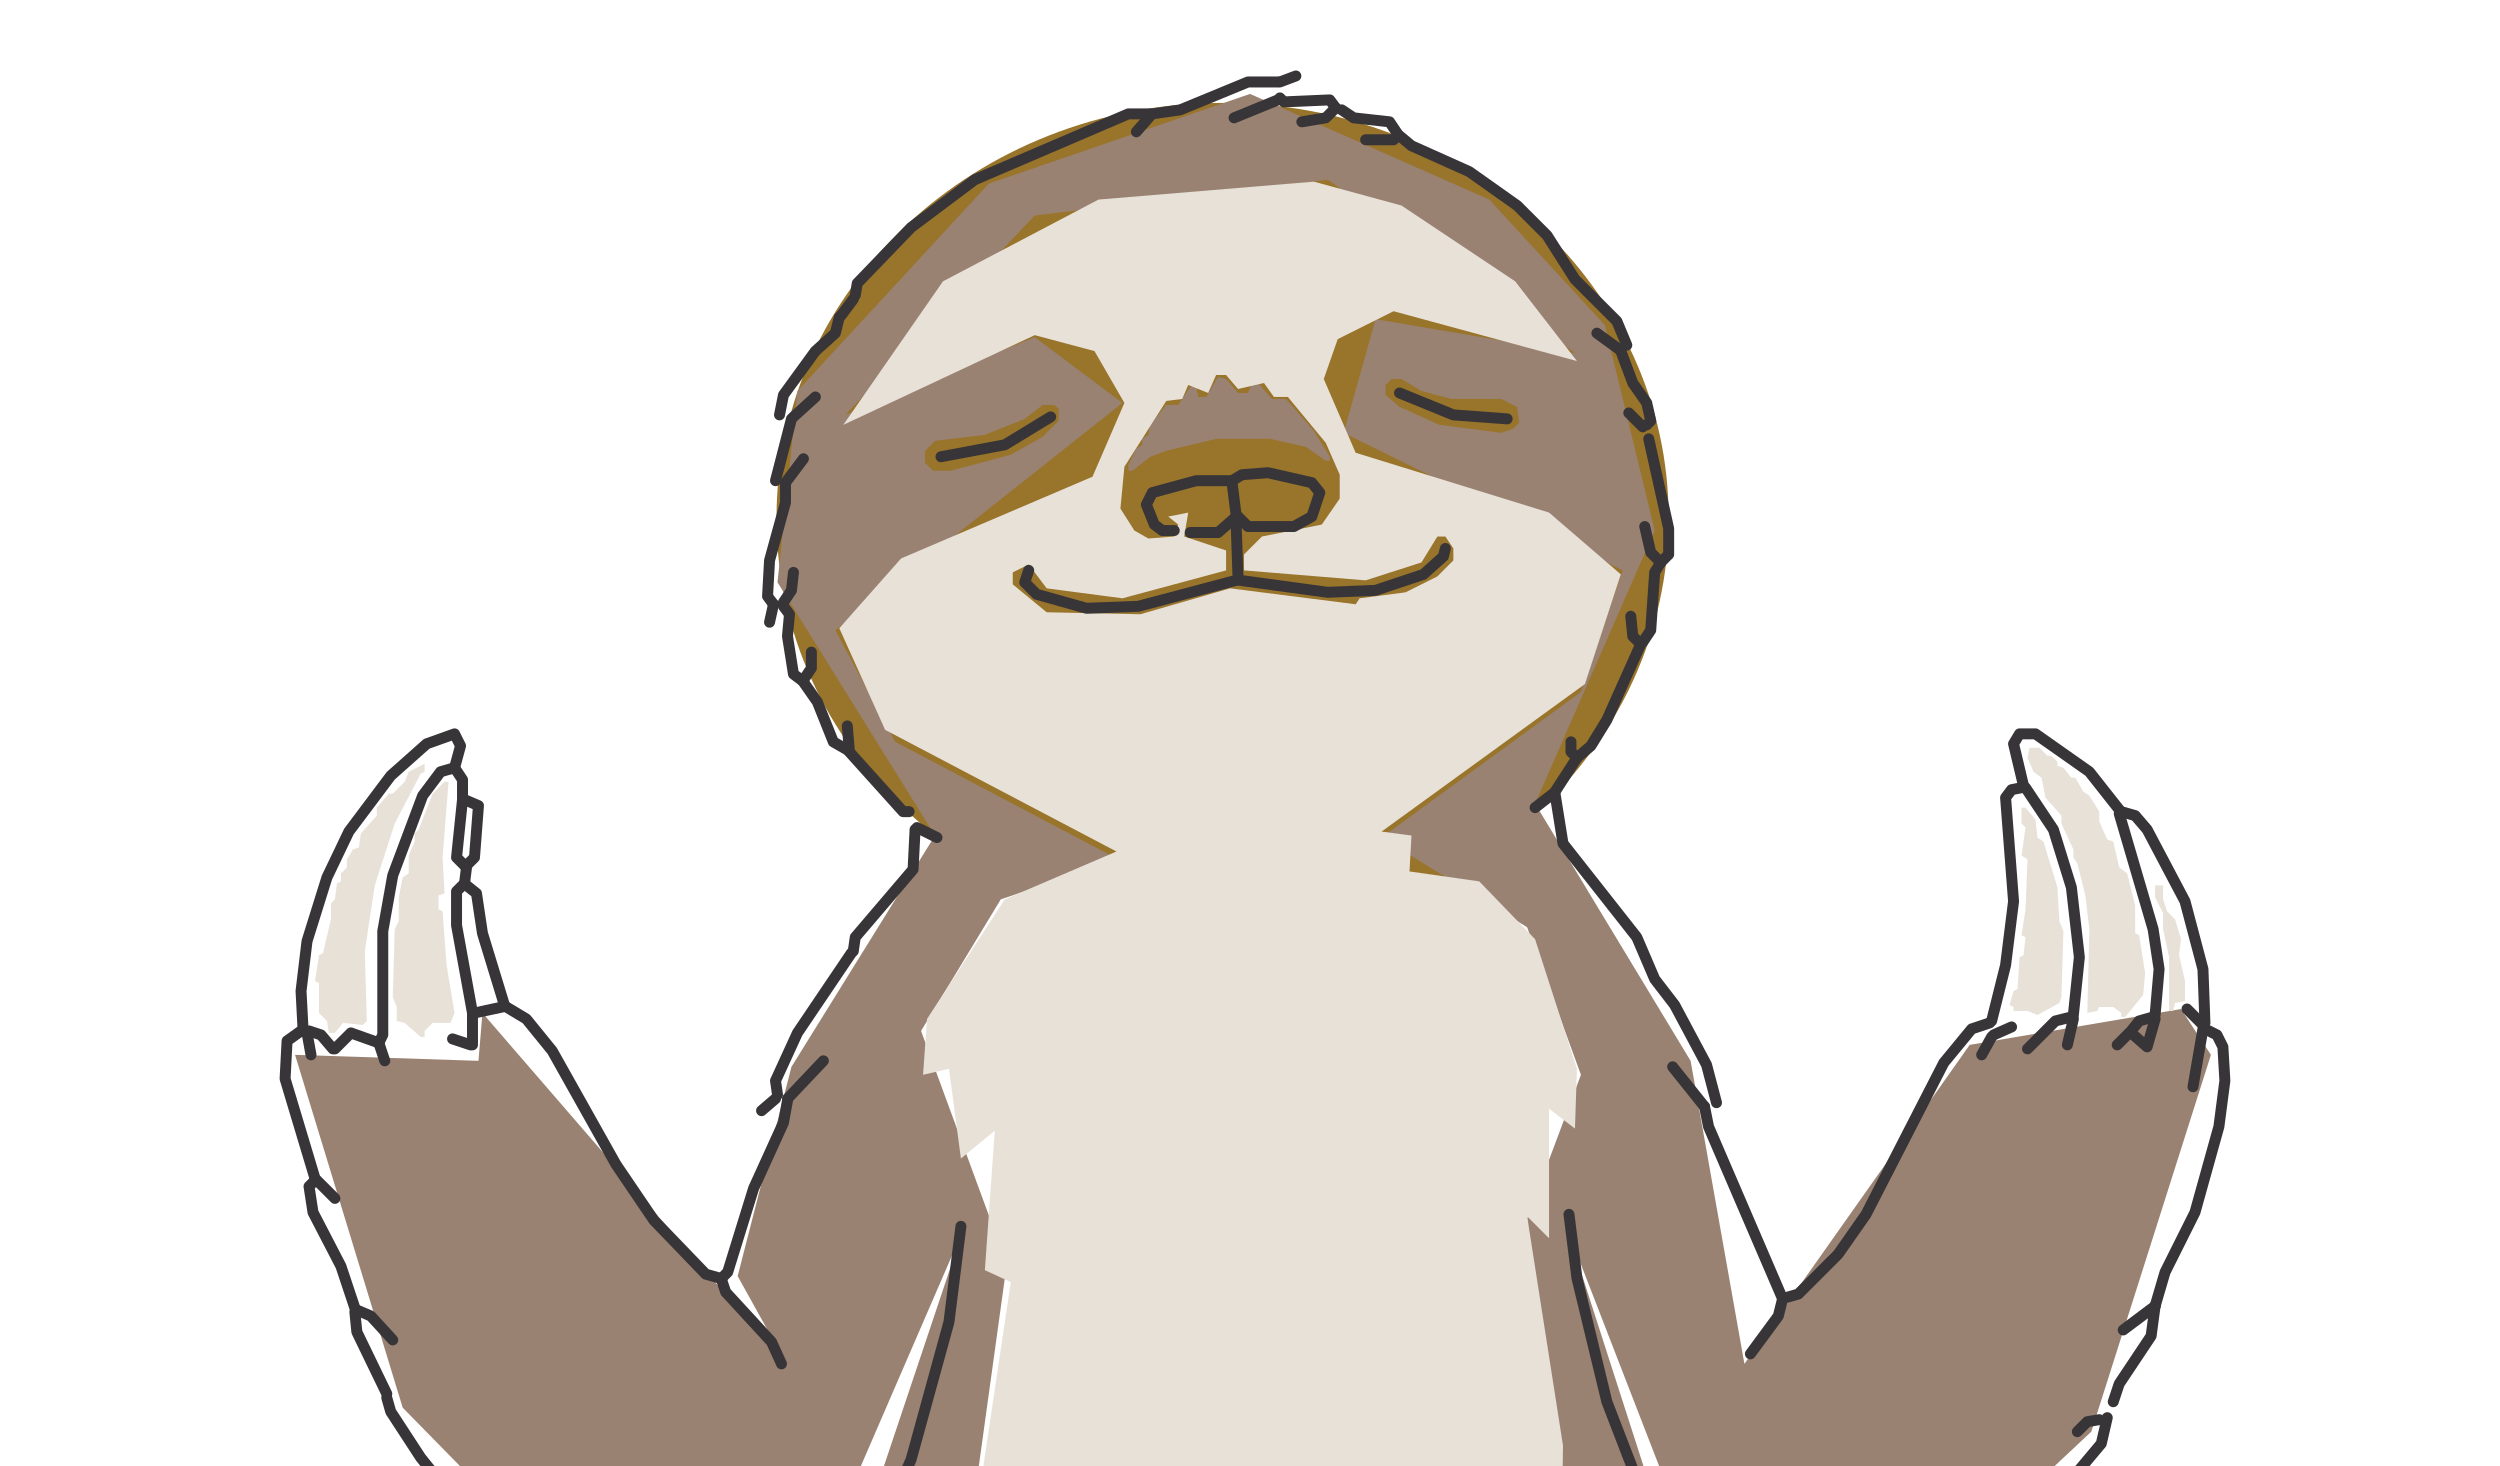
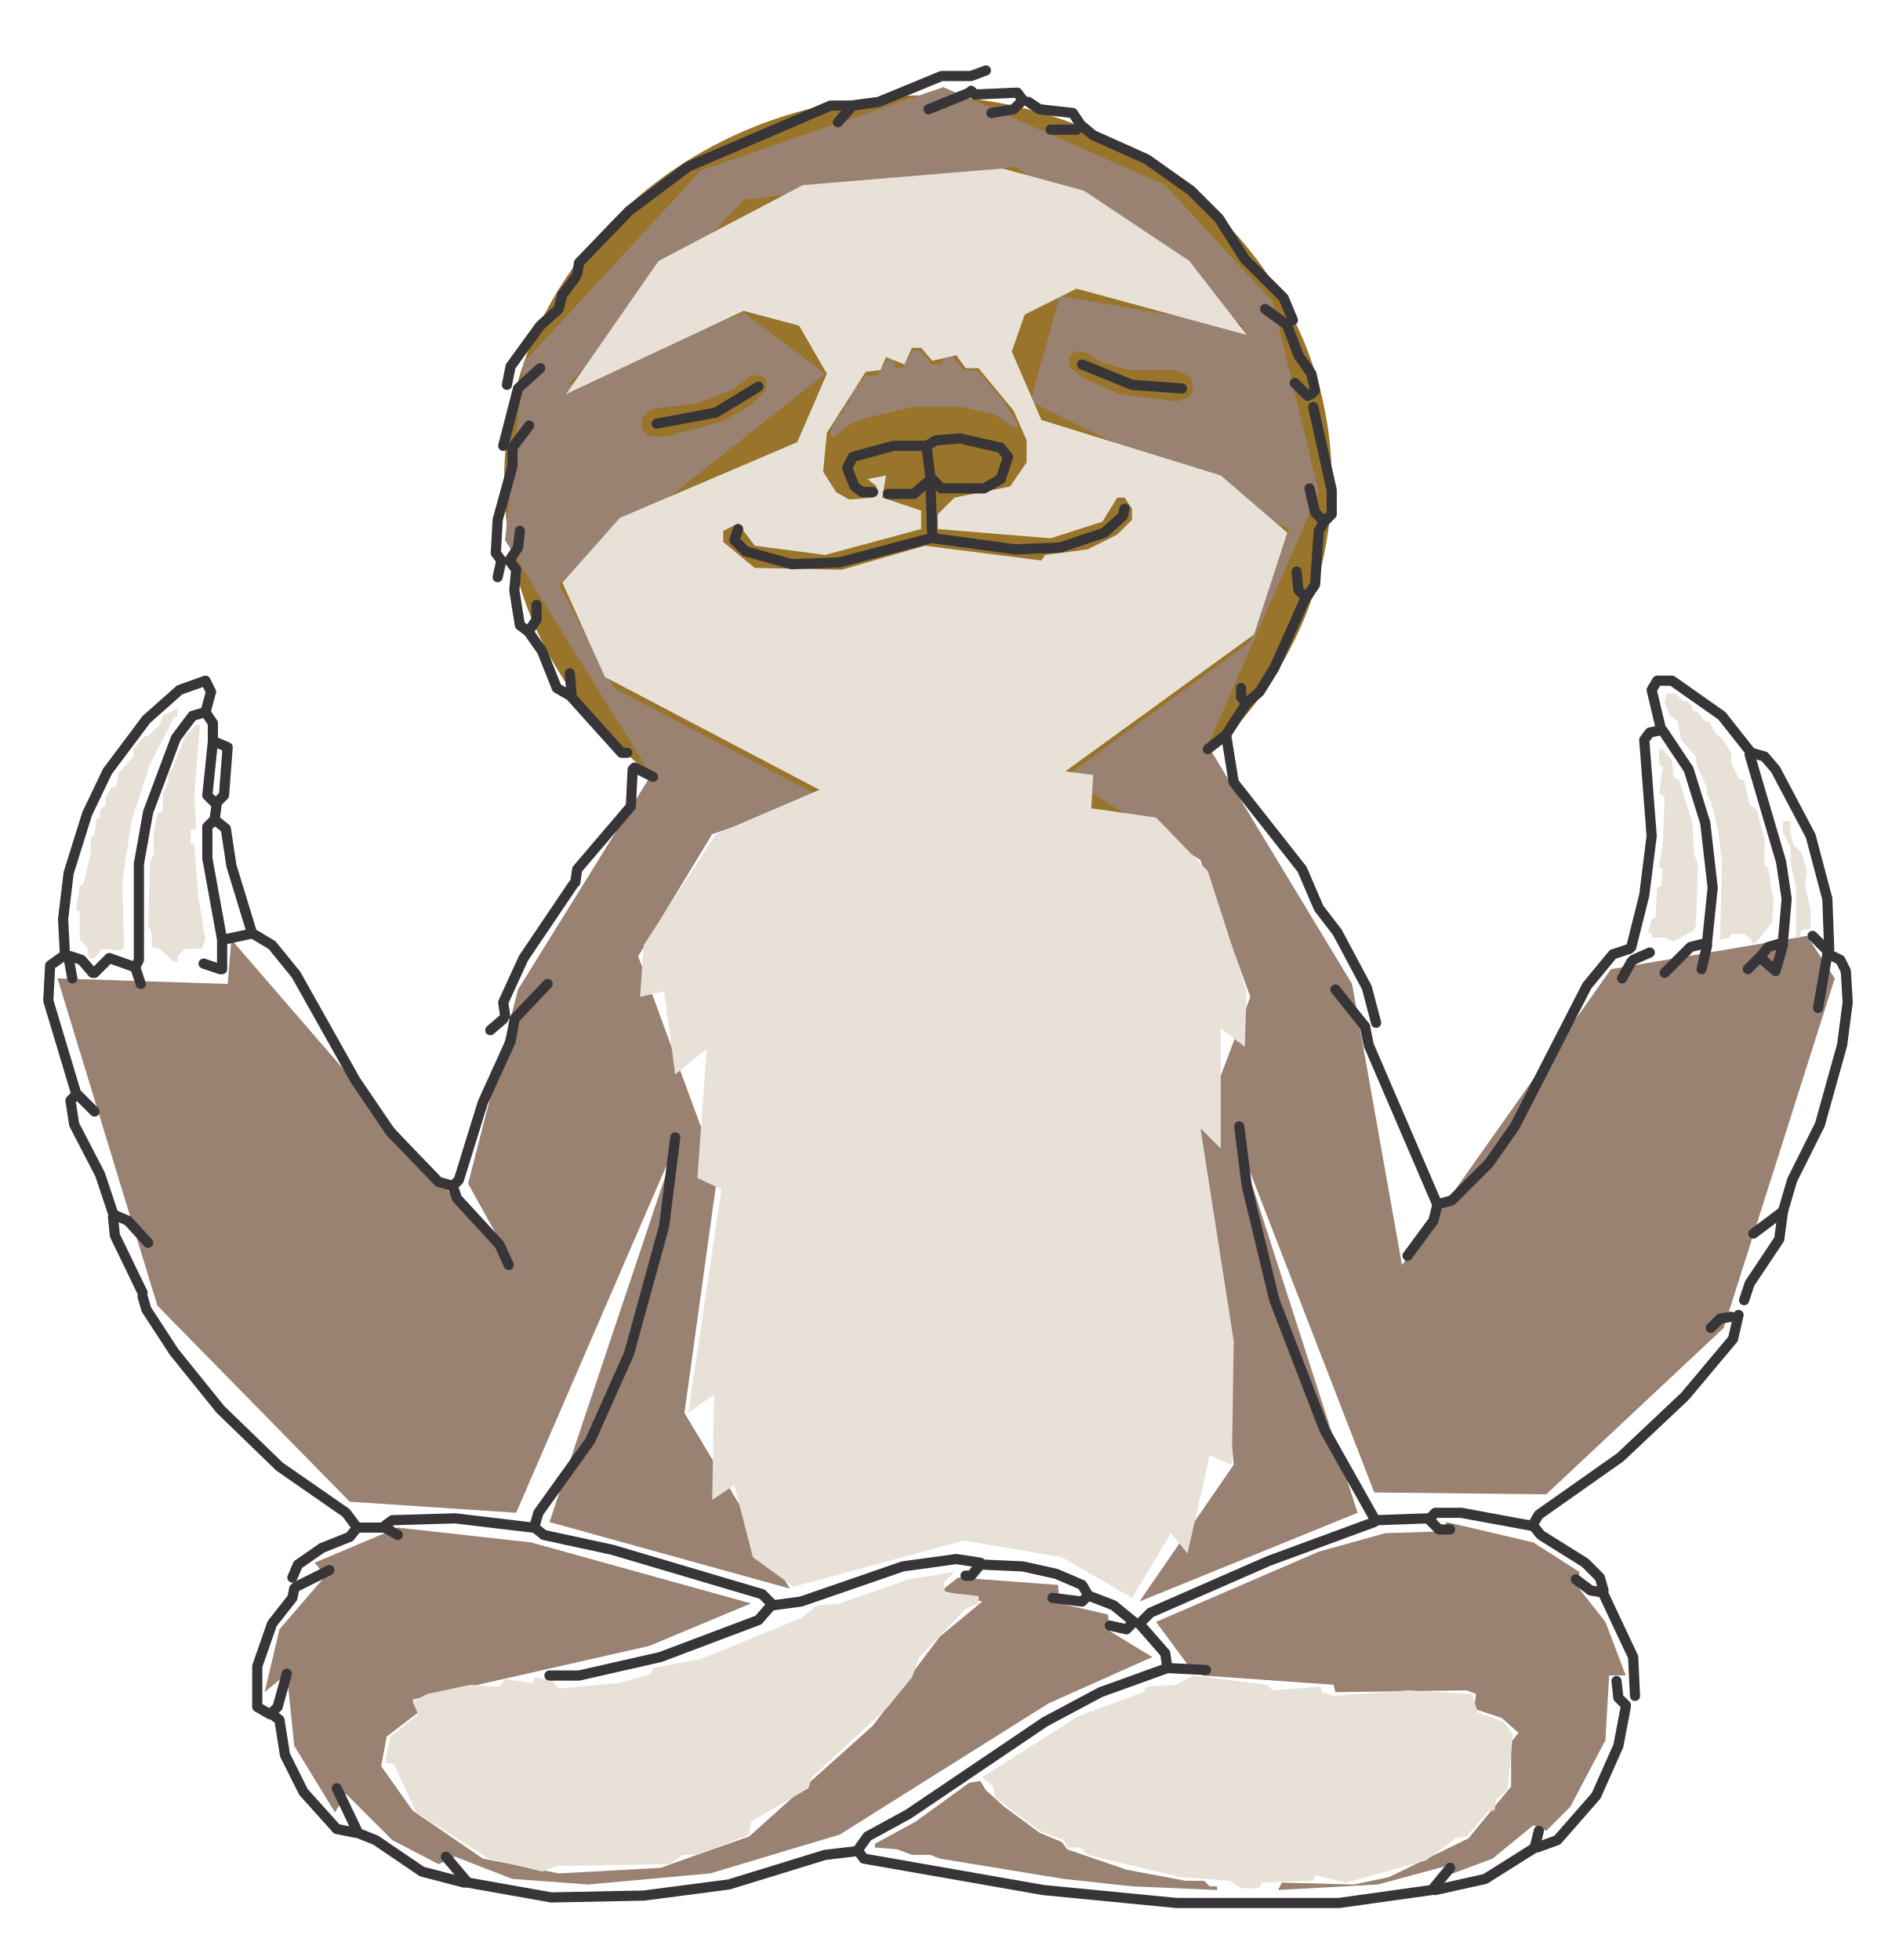
- <svg xmlns="http://www.w3.org/2000/svg" id="Layer_1" version="1.1" viewBox="0 0 1254 735">
+ <svg xmlns="http://www.w3.org/2000/svg" id="Layer_1" version="1.1" viewBox="0 0 1017.03 1059.95">
  <defs>
    <style>
      .st0 {
        fill: #e8e1d8;
      }

      .st0, .st1 {
        fill-rule: evenodd;
      }

      .st2 {
        fill: #99742b;
      }

      .st3 {
        fill: none;
        stroke: #383538;
        stroke-linecap: round;
        stroke-linejoin: round;
        stroke-width: 5.5px;
      }

      .st1 {
        fill: #9a8273;
      }
    </style>
  </defs>
-   <ellipse class="st2" cx="613.25" cy="259.81" rx="223.75" ry="208.19" />
+   <ellipse class="st2" cx="496.36" cy="259.81" rx="223.75" ry="208.19" />
  <g>
-     <path class="st1" d="M590,997.11v2l12,1,8,3h10l5,2,67,11,37,4,46,2v-2h-4l-3-3h-10l-32-6-32-11-3-4-12-5-19-14-10-9-3-5-6,1-29,21-22,12Z" />
-     <path class="st1" d="M260,915.11l12-10,4,39,22,36,6-10,25,25,25,13,9-4,31,12,41,3,66-6,70-21,113-71,56-25-23-14-1-9-26-6-1-10-54-4-9,7,22,6-23,19-36,48-67,60-48,17-55,3-41-8-38-26-17-24,3-16,17-13-3-7,128-29,55-23-119-33-72-8-45,19,6,7-25,29-8,34Z" />
-     <path class="st1" d="M971,850.11l-25-16-47-11-1,5-32,1-36,10-88,38,17,23,8,1v5l71,5,1,4,71-1,5,2-1,8,15,5,9,8-4,5v24l-23,28-43,21-19,4-39-1-2,4,54-3,37-10,1,5,24-9,22-18,7,3,13-13,19-36,2-35h9l-11-29-15-19,1-8Z" />
-     <path class="st1" d="M566,236.11h2l9-7,8-3,25-6h27l18,4,10,7h2v-2l-8-13-14-16h-7l-7-8h-3l-2,5h-5l-6-7-4-1-6,10h-4l-1-5h-3l-6,9h-6l-8,10-1,5-3,2v3l-3,2-4,8v3Z" />
-     <path class="st1" d="M496,92.11l-96,104-10,96,79,127-72,116-27,105,25,45-153-177-2,24-92-3,54,177,104,106,90,6,87-201-69,206,130,36-57-95,18-130-43-117,40-66,59-20-112-59-30-56,144-114-44-33-95,39,95-100,147-18,124,87-100-17-16,57,140,69-21,61-100,73,73,45,27,74-27,72,18,181-51,74,118-48-65-202,74,191,93,1,96-90,60-189-15-23-106,18-113,160-27-152-78-129,60-137-25-103-58-63-120-53-131,45ZM531,205.11v6l-8,8-16,9-30,8h-9l-4-4v-6l5-5,25-3,20-8,9-7h6l2,2ZM695,193.11l3-3h5l10,6,15,4h25l8,4,1,8-3,3-6,2-31-4-20-9-7-6v-5Z" />
-     <path class="st0" d="M648,961.11l6,5,1,6,24,18,13,5,2,4h7l4,4,50,12,27,2,6,4h10l1-3,28-1,1-3,17,4,43-12,16-12,6-1,12-14h3l1-6,6-5,3-30-5-7-14-5-3-10-35-2-40,3-6-2-1-3-26,2-3-3-40-5-9,5-16,1-2,3-35,13-52,33Z" />
-     <path class="st0" d="M646,863.11l-18-2-1-5,6-6-25,4-37,13-12,1-9,7-54,22-26,5-1,3-17,5-33,3-3-4-10-2-1,3-15-2-3,4-16-1-23,5-8,4,3,7-15,12-3,14,5,1,12,26,39,25,29,7,8-3,61-1,7-5h8l28-11,1-7,31-18,2-6,41-38,13-16,4-11,25-26,7-3v-4Z" />
-     <path class="st0" d="M1081,444.11v6l4,8v8l3,14v27h2l1-4,5-1v-10l-3-13,1-8-3-10-4-4-2-6v-7h-4Z" />
-     <path class="st0" d="M1014,405.11v8l2,2-2,14,3,2-1,25-2,13,2,1-1,9-2,1-1,16-2,1-2,7,2,1v2h7l5,2,11-6,1-3,1-33-2-5-1-17-7-23-3-2-1-9-5-6h-2Z" />
-     <path class="st0" d="M225,392.11h-2l-6,6-7,18-2,2v4l-3,7v9l-3,2-2,10v12l-2,4-1,34,2,5v7l4,1,8,7h2v-3l4-4h9l2-5-4-24-2-27-2-1v-7l3-1-1-18,3-38Z" />
-     <path class="st0" d="M213,383.11l-8,4-2,5-6,6h-2l-6,7v4l-8,9-1,7-3,1-3,5v4l-3,3v4l-2,1-1,8-2,2v8l-4,17-2,1-2,13,2,1v15l4,4,1,6h3l4-5,10,1,2-2-1-35,5-33,10-31,13-25,2-1v-4Z" />
-     <path class="st0" d="M1018,375.11l-1,5,3,7,4,3,2,10,8,9v4l6,13v4l2,3,4,16,2,17-1,42,5-1,1-2h7l4,3v2h2l9-11,1-11-3-19-2-1v-14l-4-16-4-3-3-13-3-1-4-9v-5l-5-8-3-2-4-7h-2l-4-5-3-1v-2l-3-3h-2l-4-4h-5Z" />
-     <path class="st0" d="M551,100.11l-78,41-50,72,96-45,30,8,15,26-16,37-96,41-31,35,23,51,116,61-56,24-39,60-2,28,13-3,6,45,17-14-5,70,13,6-18,121,14-10-1,57,12-8,10,39,22,16,92-25,53,9,38,22,21-35,9,11,12-53,12,5,1-67-18-115,11,11v-65l13,10,1-30-21-65-28-29-35-5,1-18-15-2,102-74,18-55-36-31-97-30-16-37,7-20,28-14,92,25-31-40-57-38-44-12-108,9ZM508,293.11v-6l8-4,9,12,38,5,52-14v-10l-21-7,2-12-10,2,5,4-2,6-13,1-7-4-7-11,2-21,21-33,8-1,3-7,10,4,4-9h5l6,7,13-3,5,7h7l19,23,7,16v12l-9,13-30,6-9,9v8l61,5,28-9,8-13h4l4,6v6l-8,8-16,8-23,3-2,3-63-8-45,13-47-1-17-14Z" />
-     <path class="st3" d="M1039,510.11l-8,2-14,14" />
-     <path class="st3" d="M421,159.11l-2,8-10,9-16,22-2,10" />
-     <path class="st3" d="M154,518.11l2,11" />
-     <path class="st3" d="M190,523.11l2-4v-52l5-28,15-40,9-12,7-2" />
-     <path class="st3" d="M190,523.11l-14-5-8,8" />
-     <path class="st3" d="M190,523.11l3,9" />
-     <path class="st3" d="M1060,703.11l3-9,16-24,2-15" />
-     <path class="st3" d="M1009,515.11l-9,4" />
-     <path class="st3" d="M325,826.11l7,4" />
-     <path class="st3" d="M158,592.11l-3,3,2,13,14,27,7,21" />
-     <path class="st3" d="M816,173.11l-5-12-21-21-14-22-15-15-24-17-29-13-6-5" />
-     <path class="st3" d="M414,906.11h16l44-10,53-20,7-8" />
-     <path class="st3" d="M991,909.11l1,9,4,4" />
-     <path class="st3" d="M1069,518.11l8,7,4-14" />
-     <path class="st3" d="M620,258.11l-2-16" />
-     <path class="st3" d="M299,967.11l11,23" />
-     <path class="st3" d="M406,826.11l5,4,37,8,81,24,5,5" />
-     <path class="st3" d="M179,657.11l7,3,11,12" />
-     <path class="st3" d="M425,376.11l-7-4-8-20-7-10" />
-     <path class="st3" d="M705,862.11l-3-5-14-6-18-4-22-1" />
-     <path class="st3" d="M1064,407.11l7,2,6,7,19,36,9,34,1,27" />
-     <path class="st3" d="M232,400.11v-9l-4-6" />
-     <path class="st3" d="M861,553.11l-5-19-16-30-10-13-9-21-37-47-4-25" />
-     <path class="st3" d="M402,341.11l-4-3-3-19,1-11-3-4" />
-     <path class="st3" d="M1014,395.11l-5,1-3,4,4,52-4,32-7,28" />
-     <path class="st3" d="M734,877.11l5-5,64-28,57-21" />
-     <path class="st3" d="M577,57.11h-11l-77,33-32,24-27,28-1,6" />
-     <path class="st3" d="M1062,524.11l6-6" />
-     <path class="st3" d="M946,825.11l4,5,24,15,8,8,2,7" />
-     <path class="st3" d="M362,641.11l3-3,13-42,15-33,2-11" />
-     <path class="st3" d="M1063,408.11l17,58,3,20-2,23" />
-     <path class="st3" d="M826,213.11l2-2-2-9-7-10-6-16" />
-     <path class="st3" d="M983,861.11l-6-1-8-6" />
-     <path class="st3" d="M272,905.11l-5,18-3,3" />
-     <path class="st3" d="M1106,516.11l6,3,3,6,1,17-3,23-12,43-15,30-5,17" />
-     <path class="st3" d="M621,259.11l5,5h23l9-5,4-12-4-5-22-5-13,1-5,3" />
-     <path class="st3" d="M234,434.11l4-4,2-26-7-3" />
-     <path class="st3" d="M428,477.11l1-7,29-34,1-20" />
-     <path class="st3" d="M426,377.11l27,30h3" />
-     <path class="st3" d="M706,863.11l13,5,11,9" />
-     <path class="st3" d="M264,927.11l4,3,3,19,10,20,18,20,10,2" />
-     <path class="st3" d="M1042,718.11l5-5,6-1" />
-     <path class="st3" d="M860,821.11l-27-48-27-70-15-62-4-32" />
-     <path class="st3" d="M994,529.11l5-9" />
-     <path class="st3" d="M253,504.11l-11-36-3-20-5-4" />
-     <path class="st3" d="M407,327.11v8l-4,6" />
-     <path class="st3" d="M823,323.11l-17,38-8,13-7,6" />
-     <path class="st3" d="M947,999.11l-27,17-27,6" />
-     <path class="st3" d="M158,591.11l-15-50,1-19,7-5" />
-     <path class="st3" d="M252,505.11l-14,3" />
-     <path class="st3" d="M581,1000.11l5-7,22-12,74-50,30-16,36-13" />
-     <path class="st3" d="M769,903.11l-20-1" />
-     <path class="st3" d="M1080,510.11l-7,2-4,5" />
-     <path class="st3" d="M516,286.11l-2,6,6,6,25,7,26-1,49-13" />
-     <path class="st3" d="M653,61.11l12-2,5-5" />
-     <path class="st3" d="M425,364.11l1,12" />
-     <path class="st3" d="M1001,917.11l-1-21-16-34" />
-     <path class="st3" d="M324,826.11h-14" />
-     <path class="st3" d="M861,822.11l28-1" />
-     <path class="st3" d="M535,868.11l15-2,55-19,29-4,13,2" />
-     <path class="st3" d="M996,923.11l-4,21-12,27-21,24-11,4" />
-     <path class="st3" d="M878,679.11l14-19,2-8" />
-     <path class="st3" d="M1015,394.11l-5-21,3-5h8l27,19,15,19" />
-     <path class="st3" d="M620,261.11l1,29" />
-     <path class="st3" d="M159,592.11l9,9" />
-     <path class="st3" d="M701,67.11l-4-6-18-2-6-4" />
-     <path class="st3" d="M295,849.11l-18,9" />
-     <path class="st3" d="M670,54.11l-3-4-23,1-2-2" />
-     <path class="st3" d="M780,397.11l11-17" />
-     <path class="st3" d="M622,291.11l44,6,24-1,24-8,10-9,1-4" />
-     <path class="st3" d="M358,1004.11l11,13" />
-     <path class="st3" d="M577,58.11l-7,8" />
-     <path class="st3" d="M460,415.11l10,5" />
-     <path class="st3" d="M817,207.11l7,7" />
-     <path class="st3" d="M361,641.11l-7-2-26-27-19-28-32-57-13-16-10-6" />
-     <path class="st3" d="M901,827.11h-6l-5-5" />
-     <path class="st3" d="M756,210.11l-27-2-27-11" />
-     <path class="st3" d="M276,859.11l-1,5-11,14-8,23v22l7,4" />
-     <path class="st3" d="M403,230.11l-9,12" />
-     <path class="st3" d="M398,287.11l-1,9-4,6" />
-     <path class="st3" d="M705,863.11l-3,3-16-2" />
-     <path class="st3" d="M839,535.11l16,20" />
-     <path class="st3" d="M232,401.11l-3,29,4,4" />
-     <path class="st3" d="M368,1018.11l-23-6-25-17-10-4" />
-     <path class="st3" d="M791,380.11l-3-3v-5" />
-     <path class="st3" d="M717,879.11l9,2,4-4" />
-     <path class="st3" d="M641,41.11h-15l-34,14-14,2" />
-     <path class="st3" d="M895,651.11l7-2,20-20,14-20,39-76,14-17,9-3" />
-     <path class="st3" d="M397,210.11l-8,31" />
-     <path class="st3" d="M597,267.11h14l8-7" />
-     <path class="st3" d="M370,1018.11l45,8,50-1,46-6,52-16,17-2" />
-     <path class="st3" d="M1065,667.11l16-12" />
-     <path class="st3" d="M1105,514.11l-8-8" />
-     <path class="st3" d="M228,385.11l3-11-3-6-14,5-18,16-21,28-11,23-10,32-3,25,1,19" />
-     <path class="st3" d="M194,701.11l2,7,15,23,25,31,32,31,36,25,6,8" />
-     <path class="st3" d="M310,826.11l-4,5-15,6-13,9-3,7" />
-     <path class="st3" d="M413,532.11l-18,19" />
-     <path class="st3" d="M392,684.11l-5-11-23-25-2-6" />
-     <path class="st3" d="M641,50.11l-22,9" />
-     <path class="st3" d="M855,555.11l2,10,37,86" />
-     <path class="st3" d="M167,526.11l-6-7-6-2" />
-     <path class="st3" d="M1040,511.11l-3,13" />
-     <path class="st3" d="M232,444.11l-3,3v17l8,44" />
-     <path class="st3" d="M589,266.11h-6l-4-3-4-10,3-6,22-6h17" />
-     <path class="st3" d="M801,167.11l11,8" />
-     <path class="st3" d="M701,68.11l-2,2h-14" />
-     <path class="st3" d="M827,220.11l10,45v13l-4,4" />
-     <path class="st3" d="M398,209.11l11-10" />
-     <path class="st3" d="M1040,509.11l3-29-4-35-9-29-14-21" />
-     <path class="st3" d="M650,38.11l-8,3" />
-     <path class="st3" d="M422,158.11l6-8" />
-     <path class="st3" d="M947,998.11l2-8" />
-     <path class="st3" d="M647,846.11l-5,6h-3" />
-     <path class="st3" d="M818,309.11l1,10,3,3" />
-     <path class="st3" d="M427,478.11l-27,40-11,24,1,7" />
-     <path class="st3" d="M748,901.11l-1-7-14-16" />
-     <path class="st3" d="M237,509.11v15" />
-     <path class="st3" d="M1057,711.11l-3,13-26,31-35,33-44,31-3,5" />
-     <path class="st3" d="M227,521.11l9,3" />
-     <path class="st3" d="M527,209.11l-23,14-32,6" />
-     <path class="st3" d="M482,615.11l-6,48-19,69-21,47-28,39-2,7" />
-     <path class="st3" d="M824,322.11l4-6,2-29,3-5" />
-     <path class="st3" d="M779,398.11l-9,7" />
-     <path class="st3" d="M833,282.11l-5-5-3-13" />
-     <path class="st3" d="M234,435.11l-1,8" />
-     <path class="st3" d="M891,1022.11l-50,7h-88l-72-7-97-17-3-4" />
-     <path class="st3" d="M1100,545.11l5-29" />
-     <path class="st3" d="M890,821.11l3-3h14l38,7" />
-     <path class="st3" d="M388,303.11l-3-4,1-18,8-29v-9" />
-     <path class="st3" d="M388,303.11l-2,9" />
-     <path class="st3" d="M325,825.11l4-3,34-1,42,5" />
-     <path class="st3" d="M389,551.11l-7,6" />
-     <path class="st3" d="M901,1010.11l-9,11" />
-     <path class="st3" d="M178,658.11l1,10,15,31" />
+     <path class="st1" d="M473.11,997.11v2l12,1,8,3h10l5,2,67,11,37,4,46,2v-2h-4l-3-3h-10l-32-6-32-11-3-4-12-5-19-14-10-9-3-5-6,1-29,21-22,12Z" />
+     <path class="st1" d="M143.11,915.11l12-10,4,39,22,36,6-10,25,25,25,13,9-4,31,12,41,3,66-6,70-21,113-71,56-25-23-14-1-9-26-6-1-10-54-4-9,7,22,6-23,19-36,48-67,60-48,17-55,3-41-8-38-26-17-24,3-16,17-13-3-7,128-29,55-23-119-33-72-8-45,19,6,7-25,29-8,34Z" />
+     <path class="st1" d="M854.11,850.11l-25-16-47-11-1,5-32,1-36,10-88,38,17,23,8,1v5l71,5,1,4,71-1,5,2-1,8,15,5,9,8-4,5v24l-23,28-43,21-19,4-39-1-2,4,54-3,37-10,1,5,24-9,22-18,7,3,13-13,19-36,2-35h9l-11-29-15-19,1-8Z" />
+     <path class="st1" d="M449.11,236.11h2l9-7,8-3,25-6h27l18,4,10,7h2v-2l-8-13-14-16h-7l-7-8h-3l-2,5h-5l-6-7-4-1-6,10h-4l-1-5h-3l-6,9h-6l-8,10-1,5-3,2v3l-3,2-4,8v3Z" />
+     <path class="st1" d="M379.11,92.11l-96,104-10,96,79,127-72,116-27,105,25,45-153-177-2,24-92-3,54,177,104,106,90,6,87-201-69,206,130,36-57-95,18-130-43-117,40-66,59-20-112-59-30-56,144-114-44-33-95,39,95-100,147-18,124,87-100-17-16,57,140,69-21,61-100,73,73,45,27,74-27,72,18,181-51,74,118-48-65-202,74,191,93,1,96-90,60-189-15-23-106,18-113,160-27-152-78-129,60-137-25-103-58-63-120-53-131,45ZM414.11,205.11v6l-8,8-16,9-30,8h-9l-4-4v-6l5-5,25-3,20-8,9-7h6l2,2ZM578.11,193.11l3-3h5l10,6,15,4h25l8,4,1,8-3,3-6,2-31-4-20-9-7-6v-5Z" />
+     <path class="st0" d="M531.11,961.11l6,5,1,6,24,18,13,5,2,4h7l4,4,50,12,27,2,6,4h10l1-3,28-1,1-3,17,4,43-12,16-12,6-1,12-14h3l1-6,6-5,3-30-5-7-14-5-3-10-35-2-40,3-6-2-1-3-26,2-3-3-40-5-9,5-16,1-2,3-35,13-52,33Z" />
+     <path class="st0" d="M529.11,863.11l-18-2-1-5,6-6-25,4-37,13-12,1-9,7-54,22-26,5-1,3-17,5-33,3-3-4-10-2-1,3-15-2-3,4-16-1-23,5-8,4,3,7-15,12-3,14,5,1,12,26,39,25,29,7,8-3,61-1,7-5h8l28-11,1-7,31-18,2-6,41-38,13-16,4-11,25-26,7-3v-4Z" />
+     <path class="st0" d="M964.11,444.11v6l4,8v8l3,14v27h2l1-4,5-1v-10l-3-13,1-8-3-10-4-4-2-6v-7h-4Z" />
+     <path class="st0" d="M897.11,405.11v8l2,2-2,14,3,2-1,25-2,13,2,1-1,9-2,1-1,16-2,1-2,7,2,1v2h7l5,2,11-6,1-3,1-33-2-5-1-17-7-23-3-2-1-9-5-6h-2Z" />
+     <path class="st0" d="M108.11,392.11h-2l-6,6-7,18-2,2v4l-3,7v9l-3,2-2,10v12l-2,4-1,34,2,5v7l4,1,8,7h2v-3l4-4h9l2-5-4-24-2-27-2-1v-7l3-1-1-18,3-38Z" />
+     <path class="st0" d="M96.11,383.11l-8,4-2,5-6,6h-2l-6,7v4l-8,9-1,7-3,1-3,5v4l-3,3v4l-2,1-1,8-2,2v8l-4,17-2,1-2,13,2,1v15l4,4,1,6h3l4-5,10,1,2-2-1-35,5-33,10-31,13-25,2-1v-4Z" />
+     <path class="st0" d="M901.11,375.11l-1,5,3,7,4,3,2,10,8,9v4l6,13v4l2,3,4,16,2,17-1,42,5-1,1-2h7l4,3v2h2l9-11,1-11-3-19-2-1v-14l-4-16-4-3-3-13-3-1-4-9v-5l-5-8-3-2-4-7h-2l-4-5-3-1v-2l-3-3h-2l-4-4h-5Z" />
+     <path class="st0" d="M434.11,100.11l-78,41-50,72,96-45,30,8,15,26-16,37-96,41-31,35,23,51,116,61-56,24-39,60-2,28,13-3,6,45,17-14-5,70,13,6-18,121,14-10-1,57,12-8,10,39,22,16,92-25,53,9,38,22,21-35,9,11,12-53,12,5,1-67-18-115,11,11v-65l13,10,1-30-21-65-28-29-35-5,1-18-15-2,102-74,18-55-36-31-97-30-16-37,7-20,28-14,92,25-31-40-57-38-44-12-108,9ZM391.11,293.11v-6l8-4,9,12,38,5,52-14v-10l-21-7,2-12-10,2,5,4-2,6-13,1-7-4-7-11,2-21,21-33,8-1,3-7,10,4,4-9h5l6,7,13-3,5,7h7l19,23,7,16v12l-9,13-30,6-9,9v8l61,5,28-9,8-13h4l4,6v6l-8,8-16,8-23,3-2,3-63-8-45,13-47-1-17-14Z" />
+     <path class="st3" d="M922.11,510.11l-8,2-14,14" />
+     <path class="st3" d="M304.11,159.11l-2,8-10,9-16,22-2,10" />
+     <path class="st3" d="M37.11,518.11l2,11" />
+     <path class="st3" d="M73.11,523.11l2-4v-52l5-28,15-40,9-12,7-2" />
+     <path class="st3" d="M73.11,523.11l-14-5-8,8" />
+     <path class="st3" d="M73.11,523.11l3,9" />
+     <path class="st3" d="M943.11,703.11l3-9,16-24,2-15" />
+     <path class="st3" d="M892.11,515.11l-9,4" />
+     <path class="st3" d="M208.11,826.11l7,4" />
+     <path class="st3" d="M41.11,592.11l-3,3,2,13,14,27,7,21" />
+     <path class="st3" d="M699.11,173.11l-5-12-21-21-14-22-15-15-24-17-29-13-6-5" />
+     <path class="st3" d="M297.11,906.11h16l44-10,53-20,7-8" />
+     <path class="st3" d="M874.11,909.11l1,9,4,4" />
+     <path class="st3" d="M952.11,518.11l8,7,4-14" />
+     <path class="st3" d="M503.11,258.11l-2-16" />
+     <path class="st3" d="M182.11,967.11l11,23" />
+     <path class="st3" d="M289.11,826.11l5,4,37,8,81,24,5,5" />
+     <path class="st3" d="M62.11,657.11l7,3,11,12" />
+     <path class="st3" d="M308.11,376.11l-7-4-8-20-7-10" />
+     <path class="st3" d="M588.11,862.11l-3-5-14-6-18-4-22-1" />
+     <path class="st3" d="M947.11,407.11l7,2,6,7,19,36,9,34,1,27" />
+     <path class="st3" d="M115.11,400.11v-9l-4-6" />
+     <path class="st3" d="M744.11,553.11l-5-19-16-30-10-13-9-21-37-47-4-25" />
+     <path class="st3" d="M285.11,341.11l-4-3-3-19,1-11-3-4" />
+     <path class="st3" d="M897.11,395.11l-5,1-3,4,4,52-4,32-7,28" />
+     <path class="st3" d="M617.11,877.11l5-5,64-28,57-21" />
+     <path class="st3" d="M460.11,57.11h-11l-77,33-32,24-27,28-1,6" />
+     <path class="st3" d="M945.11,524.11l6-6" />
+     <path class="st3" d="M829.11,825.11l4,5,24,15,8,8,2,7" />
+     <path class="st3" d="M245.11,641.11l3-3,13-42,15-33,2-11" />
+     <path class="st3" d="M946.11,408.11l17,58,3,20-2,23" />
+     <path class="st3" d="M709.11,213.11l2-2-2-9-7-10-6-16" />
+     <path class="st3" d="M866.11,861.11l-6-1-8-6" />
+     <path class="st3" d="M155.11,905.11l-5,18-3,3" />
+     <path class="st3" d="M989.11,516.11l6,3,3,6,1,17-3,23-12,43-15,30-5,17" />
+     <path class="st3" d="M504.11,259.11l5,5h23l9-5,4-12-4-5-22-5-13,1-5,3" />
+     <path class="st3" d="M117.11,434.11l4-4,2-26-7-3" />
+     <path class="st3" d="M311.11,477.11l1-7,29-34,1-20" />
+     <path class="st3" d="M309.11,377.11l27,30h3" />
+     <path class="st3" d="M589.11,863.11l13,5,11,9" />
+     <path class="st3" d="M147.11,927.11l4,3,3,19,10,20,18,20,10,2" />
+     <path class="st3" d="M925.11,718.11l5-5,6-1" />
+     <path class="st3" d="M743.11,821.11l-27-48-27-70-15-62-4-32" />
+     <path class="st3" d="M877.11,529.11l5-9" />
+     <path class="st3" d="M136.11,504.11l-11-36-3-20-5-4" />
+     <path class="st3" d="M290.11,327.11v8l-4,6" />
+     <path class="st3" d="M706.11,323.11l-17,38-8,13-7,6" />
+     <path class="st3" d="M830.11,999.11l-27,17-27,6" />
+     <path class="st3" d="M41.11,591.11l-15-50,1-19,7-5" />
+     <path class="st3" d="M135.11,505.11l-14,3" />
+     <path class="st3" d="M464.11,1000.11l5-7,22-12,74-50,30-16,36-13" />
+     <path class="st3" d="M652.11,903.11l-20-1" />
+     <path class="st3" d="M963.11,510.11l-7,2-4,5" />
+     <path class="st3" d="M399.11,286.11l-2,6,6,6,25,7,26-1,49-13" />
+     <path class="st3" d="M536.11,61.11l12-2,5-5" />
+     <path class="st3" d="M308.11,364.11l1,12" />
+     <path class="st3" d="M884.11,917.11l-1-21-16-34" />
+     <path class="st3" d="M207.11,826.11h-14" />
+     <path class="st3" d="M744.11,822.11l28-1" />
+     <path class="st3" d="M418.11,868.11l15-2,55-19,29-4,13,2" />
+     <path class="st3" d="M879.11,923.11l-4,21-12,27-21,24-11,4" />
+     <path class="st3" d="M761.11,679.11l14-19,2-8" />
+     <path class="st3" d="M898.11,394.11l-5-21,3-5h8l27,19,15,19" />
+     <path class="st3" d="M503.11,261.11l1,29" />
+     <path class="st3" d="M42.11,592.11l9,9" />
+     <path class="st3" d="M584.11,67.11l-4-6-18-2-6-4" />
+     <path class="st3" d="M178.11,849.11l-18,9" />
+     <path class="st3" d="M553.11,54.11l-3-4-23,1-2-2" />
+     <path class="st3" d="M663.11,397.11l11-17" />
+     <path class="st3" d="M505.11,291.11l44,6,24-1,24-8,10-9,1-4" />
+     <path class="st3" d="M241.11,1004.11l11,13" />
+     <path class="st3" d="M460.11,58.11l-7,8" />
+     <path class="st3" d="M343.11,415.11l10,5" />
+     <path class="st3" d="M700.11,207.11l7,7" />
+     <path class="st3" d="M244.11,641.11l-7-2-26-27-19-28-32-57-13-16-10-6" />
+     <path class="st3" d="M784.11,827.11h-6l-5-5" />
+     <path class="st3" d="M639.11,210.11l-27-2-27-11" />
+     <path class="st3" d="M159.11,859.11l-1,5-11,14-8,23v22l7,4" />
+     <path class="st3" d="M286.11,230.11l-9,12" />
+     <path class="st3" d="M281.11,287.11l-1,9-4,6" />
+     <path class="st3" d="M588.11,863.11l-3,3-16-2" />
+     <path class="st3" d="M722.11,535.11l16,20" />
+     <path class="st3" d="M115.11,401.11l-3,29,4,4" />
+     <path class="st3" d="M251.11,1018.11l-23-6-25-17-10-4" />
+     <path class="st3" d="M674.11,380.11l-3-3v-5" />
+     <path class="st3" d="M600.11,879.11l9,2,4-4" />
+     <path class="st3" d="M524.11,41.11h-15l-34,14-14,2" />
+     <path class="st3" d="M778.11,651.11l7-2,20-20,14-20,39-76,14-17,9-3" />
+     <path class="st3" d="M280.11,210.11l-8,31" />
+     <path class="st3" d="M480.11,267.11h14l8-7" />
+     <path class="st3" d="M253.11,1018.11l45,8,50-1,46-6,52-16,17-2" />
+     <path class="st3" d="M948.11,667.11l16-12" />
+     <path class="st3" d="M988.11,514.11l-8-8" />
+     <path class="st3" d="M111.11,385.11l3-11-3-6-14,5-18,16-21,28-11,23-10,32-3,25,1,19" />
+     <path class="st3" d="M77.11,701.11l2,7,15,23,25,31,32,31,36,25,6,8" />
+     <path class="st3" d="M193.11,826.11l-4,5-15,6-13,9-3,7" />
+     <path class="st3" d="M296.11,532.11l-18,19" />
+     <path class="st3" d="M275.11,684.11l-5-11-23-25-2-6" />
+     <path class="st3" d="M524.11,50.11l-22,9" />
+     <path class="st3" d="M738.11,555.11l2,10,37,86" />
+     <path class="st3" d="M50.11,526.11l-6-7-6-2" />
+     <path class="st3" d="M923.11,511.11l-3,13" />
+     <path class="st3" d="M115.11,444.11l-3,3v17l8,44" />
+     <path class="st3" d="M472.11,266.11h-6l-4-3-4-10,3-6,22-6h17" />
+     <path class="st3" d="M684.11,167.11l11,8" />
+     <path class="st3" d="M584.11,68.11l-2,2h-14" />
+     <path class="st3" d="M710.11,220.11l10,45v13l-4,4" />
+     <path class="st3" d="M281.11,209.11l11-10" />
+     <path class="st3" d="M923.11,509.11l3-29-4-35-9-29-14-21" />
+     <path class="st3" d="M533.11,38.11l-8,3" />
+     <path class="st3" d="M305.11,158.11l6-8" />
+     <path class="st3" d="M830.11,998.11l2-8" />
+     <path class="st3" d="M530.11,846.11l-5,6h-3" />
+     <path class="st3" d="M701.11,309.11l1,10,3,3" />
+     <path class="st3" d="M310.11,478.11l-27,40-11,24,1,7" />
+     <path class="st3" d="M631.11,901.11l-1-7-14-16" />
+     <path class="st3" d="M120.11,509.11v15" />
+     <path class="st3" d="M940.11,711.11l-3,13-26,31-35,33-44,31-3,5" />
+     <path class="st3" d="M110.11,521.11l9,3" />
+     <path class="st3" d="M410.11,209.11l-23,14-32,6" />
+     <path class="st3" d="M365.11,615.11l-6,48-19,69-21,47-28,39-2,7" />
+     <path class="st3" d="M707.11,322.11l4-6,2-29,3-5" />
+     <path class="st3" d="M662.11,398.11l-9,7" />
+     <path class="st3" d="M716.11,282.11l-5-5-3-13" />
+     <path class="st3" d="M117.11,435.11l-1,8" />
+     <path class="st3" d="M774.11,1022.11l-50,7h-88l-72-7-97-17-3-4" />
+     <path class="st3" d="M983.11,545.11l5-29" />
+     <path class="st3" d="M773.11,821.11l3-3h14l38,7" />
+     <path class="st3" d="M271.11,303.11l-3-4,1-18,8-29v-9" />
+     <path class="st3" d="M271.11,303.11l-2,9" />
+     <path class="st3" d="M208.11,825.11l4-3,34-1,42,5" />
+     <path class="st3" d="M272.11,551.11l-7,6" />
+     <path class="st3" d="M784.11,1010.11l-9,11" />
+     <path class="st3" d="M61.11,658.11l1,10,15,31" />
  </g>
</svg>
